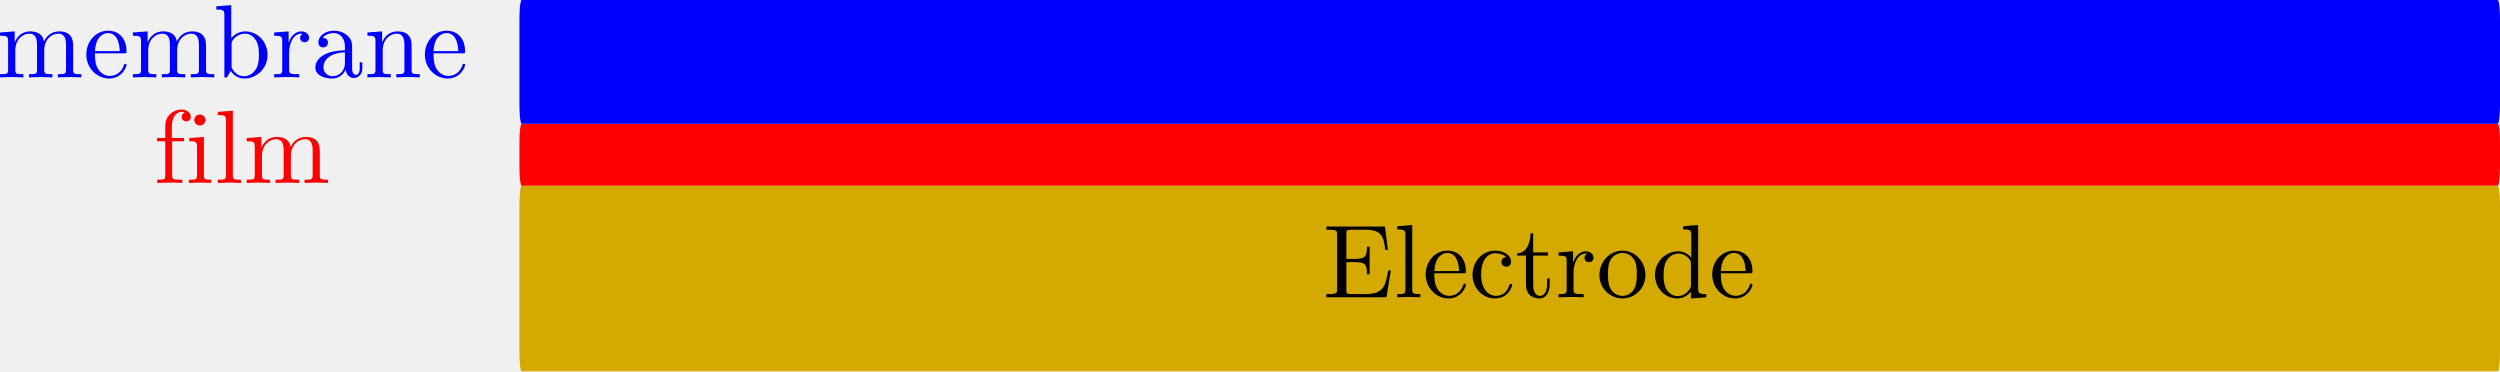
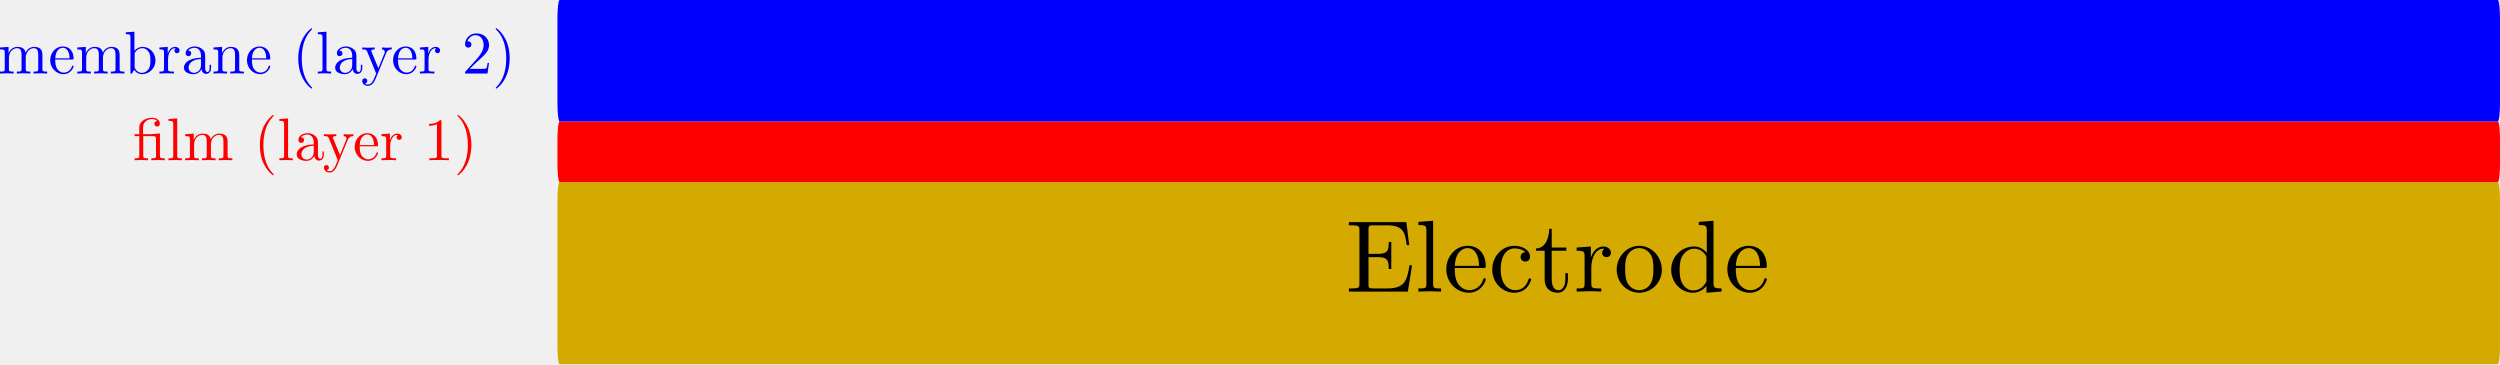
- <svg xmlns="http://www.w3.org/2000/svg" width="569.985mm" height="84.667mm" viewBox="0 0 569.985 84.667" version="1.1" id="svg8">
+ <svg xmlns="http://www.w3.org/2000/svg" xmlns:ns1="http://www.iki.fi/pav/software/textext/" width="581.136mm" height="84.667mm" viewBox="0 0 581.136 84.667" version="1.1" id="svg8">
  <defs id="defs2" />
-   <g id="layer1" transform="translate(-2.571253,-76.86667)">
+   <g id="layer1" transform="translate(8.58026,-76.86667)">
    <rect style="color:#000000;clip-rule:nonzero;display:inline;overflow:visible;visibility:visible;opacity:1;isolation:auto;mix-blend-mode:normal;color-interpolation:sRGB;color-interpolation-filters:linearRGB;solid-color:#000000;solid-opacity:1;fill:#d4aa00;fill-opacity:1;fill-rule:nonzero;stroke:#220000;stroke-width:0;stroke-linecap:butt;stroke-linejoin:miter;stroke-miterlimit:10;stroke-dasharray:none;stroke-dashoffset:0;stroke-opacity:1;color-rendering:auto;image-rendering:auto;shape-rendering:auto;text-rendering:auto;enable-background:accumulate" id="rect4506" width="451.556" height="42.333" x="121" y="119.2" rx="0.503" ry="4.233" />
    <rect style="color:#000000;clip-rule:nonzero;display:inline;overflow:visible;visibility:visible;opacity:1;isolation:auto;mix-blend-mode:normal;color-interpolation:sRGB;color-interpolation-filters:linearRGB;solid-color:#000000;solid-opacity:1;fill:#ff0000;fill-opacity:1;fill-rule:nonzero;stroke:#220000;stroke-width:0;stroke-linecap:butt;stroke-linejoin:miter;stroke-miterlimit:10;stroke-dasharray:none;stroke-dashoffset:0;stroke-opacity:1;color-rendering:auto;image-rendering:auto;shape-rendering:auto;text-rendering:auto;enable-background:accumulate" id="rect4508" width="451.556" height="14.111" x="121" y="105.089" rx="0.503" ry="4.233" />
    <rect style="color:#000000;clip-rule:nonzero;display:inline;overflow:visible;visibility:visible;opacity:1;isolation:auto;mix-blend-mode:normal;color-interpolation:sRGB;color-interpolation-filters:linearRGB;solid-color:#000000;solid-opacity:1;fill:#0000ff;fill-opacity:1;fill-rule:nonzero;stroke:#220000;stroke-width:0;stroke-linecap:butt;stroke-linejoin:miter;stroke-miterlimit:10;stroke-dasharray:none;stroke-dashoffset:0;stroke-opacity:1;color-rendering:auto;image-rendering:auto;shape-rendering:auto;text-rendering:auto;enable-background:accumulate" id="rect4510" width="451.556" height="28.222" x="121" y="76.867" rx="0.503" ry="4.233" />
-     <text xml:space="preserve" style="color:#000000;font-style:normal;font-variant:normal;font-weight:normal;font-stretch:normal;font-size:23.729px;line-height:100%;font-family:'Latin Modern Roman';-inkscape-font-specification:'Latin Modern Roman, Normal';font-variant-ligatures:normal;font-variant-caps:normal;font-variant-numeric:normal;font-feature-settings:normal;text-indent:0;text-align:start;text-decoration:none;text-decoration-line:none;text-decoration-style:solid;text-decoration-color:#000000;letter-spacing:normal;word-spacing:normal;text-transform:none;writing-mode:lr-tb;direction:ltr;baseline-shift:baseline;text-anchor:start;white-space:normal;clip-rule:nonzero;display:inline;overflow:visible;visibility:visible;opacity:1;isolation:auto;mix-blend-mode:normal;color-interpolation:sRGB;color-interpolation-filters:linearRGB;solid-color:#000000;solid-opacity:1;fill:#ff0000;fill-opacity:1;fill-rule:nonzero;stroke:#ffffff;stroke-width:0;stroke-linecap:butt;stroke-linejoin:miter;stroke-miterlimit:10;stroke-dasharray:none;stroke-dashoffset:0;stroke-opacity:1;color-rendering:auto;image-rendering:auto;shape-rendering:auto;text-rendering:auto;enable-background:accumulate" x="37.594" y="118.57" id="text4514">
-       <tspan id="tspan4512" x="37.594" y="118.57" style="fill:#ff0000;stroke:#ffffff;stroke-width:0">film</tspan>
-     </text>
-     <text xml:space="preserve" style="color:#000000;font-style:normal;font-variant:normal;font-weight:normal;font-stretch:normal;font-size:23.729px;line-height:100%;font-family:'Latin Modern Roman';-inkscape-font-specification:'Latin Modern Roman, Normal';font-variant-ligatures:normal;font-variant-caps:normal;font-variant-numeric:normal;font-feature-settings:normal;text-indent:0;text-align:start;text-decoration:none;text-decoration-line:none;text-decoration-style:solid;text-decoration-color:#000000;letter-spacing:normal;word-spacing:normal;text-transform:none;writing-mode:lr-tb;direction:ltr;baseline-shift:baseline;text-anchor:start;white-space:normal;clip-rule:nonzero;display:inline;overflow:visible;visibility:visible;opacity:1;isolation:auto;mix-blend-mode:normal;color-interpolation:sRGB;color-interpolation-filters:linearRGB;solid-color:#000000;solid-opacity:1;fill:#0000ff;fill-opacity:1;fill-rule:nonzero;stroke:#ffffff;stroke-width:0;stroke-linecap:butt;stroke-linejoin:miter;stroke-miterlimit:10;stroke-dasharray:none;stroke-dashoffset:0;stroke-opacity:1;color-rendering:auto;image-rendering:auto;shape-rendering:auto;text-rendering:auto;enable-background:accumulate" x="1.812" y="94.506" id="text4514-4">
-       <tspan id="tspan4512-8" x="1.812" y="94.506" style="fill:#0000ff;stroke:#ffffff;stroke-width:0">membrane</tspan>
-     </text>
    <text xml:space="preserve" style="color:#000000;font-style:normal;font-variant:normal;font-weight:normal;font-stretch:normal;font-size:23.729px;line-height:100%;font-family:'Latin Modern Roman';-inkscape-font-specification:'Latin Modern Roman, Normal';font-variant-ligatures:normal;font-variant-caps:normal;font-variant-numeric:normal;font-feature-settings:normal;text-indent:0;text-align:start;text-decoration:none;text-decoration-line:none;text-decoration-style:solid;text-decoration-color:#000000;letter-spacing:normal;word-spacing:normal;text-transform:none;writing-mode:lr-tb;direction:ltr;baseline-shift:baseline;text-anchor:start;white-space:normal;clip-rule:nonzero;display:inline;overflow:visible;visibility:visible;opacity:1;isolation:auto;mix-blend-mode:normal;color-interpolation:sRGB;color-interpolation-filters:linearRGB;solid-color:#000000;solid-opacity:1;fill:#000000;fill-opacity:1;fill-rule:nonzero;stroke:#ffffff;stroke-width:0;stroke-linecap:butt;stroke-linejoin:miter;stroke-miterlimit:10;stroke-dasharray:none;stroke-dashoffset:0;stroke-opacity:1;color-rendering:auto;image-rendering:auto;shape-rendering:auto;text-rendering:auto;enable-background:accumulate" x="304.193" y="144.65" id="text4536">
      <tspan id="tspan4534" x="304.193" y="144.65" style="fill:#000000;stroke:#ffffff;stroke-width:0">Electrode</tspan>
    </text>
+     <g style="font-style:normal;font-variant:normal;font-weight:normal;font-stretch:normal;letter-spacing:normal;word-spacing:normal;text-anchor:start;fill:#ff0000;fill-opacity:1;fill-rule:evenodd;stroke:#000000;stroke-linecap:butt;stroke-linejoin:miter;stroke-miterlimit:10.433;stroke-dasharray:none;stroke-dashoffset:0;stroke-opacity:1" ns1:jacobian_sqrt="1.411112" inkscapeversion="0.92.2" ns1:alignment="middle center" ns1:scale="4.0" ns1:preamble="/home/ken/.config/inkscape/extensions/textext/default_packages.tex" ns1:text="film (layer 1)" ns1:pdfconverter="pstoedit" ns1:texconverter="pdflatex" ns1:version="0.11.0" word-spacing="normal" letter-spacing="normal" font-size-adjust="none" font-stretch="normal" font-weight="normal" font-variant="normal" font-style="normal" stroke-miterlimit="10.433" xml:space="preserve" transform="matrix(1.411112,0,0,-1.411112,-187.5274,1041.539)" id="content">
+       <path id="path889" style="fill:#ff0000;fill-opacity:1;stroke:#000000;stroke-width:0;stroke-opacity:1" d="m 151.99,661.2 h 0.02 0.02 0.02 0.02 0.02 0.02 0.02 0.01 l 0.04,-0.01 h 0.03 l 0.03,-0.01 h 0.02 l 0.03,-0.01 0.02,-0.01 0.02,-0.01 0.02,-0.01 0.02,-0.01 0.02,-0.01 0.02,-0.02 0.01,-0.01 0.01,-0.02 0.01,-0.01 0.01,-0.02 0.01,-0.02 0.01,-0.02 0.01,-0.02 0.01,-0.03 v -0.02 l 0.01,-0.03 v -0.03 -0.03 -0.03 l 0.01,-0.03 v -0.04 -0.03 -0.04 -2.69 c 0,-0.43 -0.1,-0.43 -0.77,-0.43 v -0.32 c 0.33,0.02 0.86,0.04 1.1,0.04 0.25,0 0.75,-0.02 1.11,-0.04 v 0.32 c -0.68,0 -0.79,0 -0.79,0.43 v 3.66 l -1.25,-0.09 c -0.15,-0.02 -0.15,-0.02 -0.17,-0.02 -0.01,-0.01 -0.04,-0.01 -0.19,-0.01 h -1.17 v 1.12 c 0,0.98 0.86,1.38 1.49,1.38 0.29,0 0.64,-0.1 0.84,-0.33 -0.41,-0.02 -0.47,-0.3 -0.47,-0.46 0,-0.32 0.27,-0.45 0.46,-0.45 0.23,0 0.45,0.16 0.45,0.45 0,0.6 -0.55,1 -1.28,1 -0.92,0 -2.11,-0.5 -2.11,-1.59 v -1.12 h -0.78 v -0.32 h 0.78 v -3.22 c 0,-0.43 -0.11,-0.43 -0.77,-0.43 v -0.32 c 0.33,0.02 0.85,0.04 1.1,0.04 0.25,0 0.73,-0.02 1.11,-0.04 v 0.32 c -0.68,0 -0.79,0 -0.79,0.43 v 3.22 z" />
+       <path id="path891" style="fill:#ff0000;fill-opacity:1;stroke:#000000;stroke-width:0;stroke-opacity:1" d="m 156.01,664.12 -1.44,-0.1 v -0.3 c 0.69,0 0.78,-0.08 0.78,-0.56 v -5.18 c 0,-0.43 -0.1,-0.43 -0.78,-0.43 v -0.32 c 0.33,0.02 0.86,0.04 1.11,0.04 0.24,0 0.74,-0.02 1.1,-0.04 v 0.32 c -0.66,0 -0.77,0 -0.77,0.43 z" />
+       <path id="path893" style="fill:#ff0000;fill-opacity:1;stroke:#000000;stroke-width:0;stroke-opacity:1" d="m 158.1,660.66 v -2.68 c 0,-0.43 -0.1,-0.43 -0.78,-0.43 v -0.32 c 0.36,0.02 0.86,0.04 1.13,0.04 0.26,0 0.78,-0.02 1.11,-0.04 v 0.32 c -0.66,0 -0.77,0 -0.77,0.43 v 1.83 c 0,1.03 0.71,1.6 1.35,1.6 0.62,0 0.73,-0.53 0.73,-1.11 v -2.32 c 0,-0.43 -0.11,-0.43 -0.78,-0.43 v -0.32 c 0.34,0.02 0.86,0.04 1.12,0.04 0.25,0 0.79,-0.02 1.11,-0.04 v 0.32 c -0.65,0 -0.76,0 -0.76,0.43 v 1.83 c 0,1.03 0.7,1.6 1.33,1.6 0.62,0 0.73,-0.53 0.73,-1.11 v -2.32 c 0,-0.43 -0.11,-0.43 -0.77,-0.43 v -0.32 c 0.35,0.02 0.86,0.04 1.13,0.04 0.25,0 0.77,-0.02 1.11,-0.04 v 0.32 c -0.52,0 -0.77,0 -0.78,0.29 v 1.89 c 0,0.86 0,1.18 -0.3,1.52 -0.14,0.17 -0.47,0.37 -1.05,0.37 -0.84,0 -1.28,-0.59 -1.43,-0.96 -0.14,0.86 -0.88,0.96 -1.33,0.96 -0.72,0 -1.19,-0.42 -1.47,-1.04 v 1.04 l -1.41,-0.1 v -0.32 c 0.71,0 0.78,-0.06 0.78,-0.54 z" />
+       <path id="path895" style="fill:#ff0000;fill-opacity:1;stroke:#000000;stroke-width:0;stroke-opacity:1" d="m 171.91,654.84 v 0.01 0.01 0 0 0.01 0 0 0.01 0 0.01 h -0.01 v 0.01 0 l -0.01,0.01 v 0 0.01 l -0.01,0.01 v 0 l -0.01,0.01 v 0 l -0.01,0.01 v 0 0.01 h -0.01 v 0.01 h -0.01 v 0.01 0 l -0.01,0.01 v 0 l -0.01,0.01 h -0.01 v 0.01 l -0.01,0.01 v 0 l -0.01,0.01 v 0 l -0.01,0.01 -0.01,0.01 v 0.01 h -0.01 c -1.25,1.27 -1.56,3.14 -1.56,4.66 0,1.73 0.37,3.45 1.59,4.7 0.12,0.11 0.12,0.14 0.12,0.16 0,0.08 -0.03,0.11 -0.09,0.11 -0.09,0 -0.98,-0.67 -1.58,-1.94 -0.5,-1.09 -0.62,-2.2 -0.62,-3.03 0,-0.78 0.11,-1.99 0.65,-3.1 0.6,-1.23 1.46,-1.87 1.55,-1.87 0.06,0 0.09,0.03 0.09,0.09 z" />
+       <path id="path897" style="fill:#ff0000;fill-opacity:1;stroke:#000000;stroke-width:0;stroke-opacity:1" d="m 174.27,664.12 -1.44,-0.1 v -0.3 c 0.69,0 0.78,-0.08 0.78,-0.56 v -5.18 c 0,-0.43 -0.11,-0.43 -0.78,-0.43 v -0.32 c 0.33,0.02 0.86,0.04 1.11,0.04 0.24,0 0.74,-0.02 1.1,-0.04 v 0.32 c -0.66,0 -0.77,0 -0.77,0.43 z" />
+       <path id="path899" style="fill:#ff0000;fill-opacity:1;stroke:#000000;stroke-width:0;stroke-opacity:1" d="m 178.58,657.98 0.01,-0.03 v -0.04 l 0.01,-0.04 v -0.03 l 0.01,-0.04 0.01,-0.04 0.02,-0.03 0.01,-0.04 0.01,-0.03 0.02,-0.04 0.02,-0.03 0.01,-0.03 0.02,-0.04 0.02,-0.03 0.03,-0.03 0.02,-0.03 0.03,-0.03 0.02,-0.02 0.03,-0.03 0.03,-0.02 0.03,-0.03 0.03,-0.02 0.03,-0.02 0.03,-0.02 0.04,-0.01 0.04,-0.02 0.03,-0.01 0.04,-0.01 0.04,-0.01 h 0.04 l 0.04,-0.01 h 0.05 c 0.22,0 0.81,0.14 0.81,0.95 v 0.55 h -0.23 v -0.55 c 0,-0.57 -0.25,-0.64 -0.36,-0.64 -0.33,0 -0.38,0.46 -0.38,0.5 v 1.99 c 0,0.42 0,0.8 -0.36,1.17 -0.39,0.39 -0.87,0.55 -1.36,0.55 -0.81,0 -1.5,-0.47 -1.5,-1.13 0,-0.29 0.21,-0.47 0.46,-0.47 0.28,0 0.47,0.21 0.47,0.46 0,0.12 -0.07,0.45 -0.52,0.47 0.27,0.34 0.77,0.45 1.08,0.45 0.48,0 1.04,-0.39 1.04,-1.28 v -0.36 -0.21 -1 c 0,-0.93 -0.71,-1.28 -1.15,-1.28 -0.49,0 -0.89,0.35 -0.89,0.85 0,0.54 0.4,1.37 2.04,1.43 v 0 0.21 c -0.5,-0.03 -1.2,-0.06 -1.82,-0.36 -0.74,-0.35 -0.99,-0.86 -0.99,-1.3 0,-0.79 0.96,-1.05 1.58,-1.05 0.66,0 1.13,0.4 1.31,0.86 z" />
+       <path id="path901" style="fill:#ff0000;fill-opacity:1;stroke:#000000;stroke-width:0;stroke-opacity:1" d="m 184.1,660.58 0.02,0.03 0.01,0.02 0.01,0.03 0.01,0.03 0.02,0.02 0.01,0.03 0.02,0.02 0.01,0.02 0.01,0.03 0.02,0.02 0.03,0.04 0.03,0.03 0.03,0.04 0.04,0.03 0.03,0.03 0.03,0.03 0.04,0.02 0.03,0.02 0.03,0.02 0.04,0.02 0.03,0.01 0.03,0.02 0.04,0.01 0.03,0.01 0.03,0.01 0.03,0.01 h 0.03 l 0.03,0.01 h 0.03 l 0.03,0.01 h 0.03 0.02 0.02 0.02 0.02 0.02 0.02 v 0.32 c -0.24,-0.02 -0.52,-0.04 -0.75,-0.04 -0.18,0 -0.64,0.02 -0.86,0.04 v -0.32 c 0.31,0 0.47,-0.17 0.47,-0.42 0,-0.09 -0.02,-0.12 -0.07,-0.23 l -1,-2.46 -1.11,2.68 c -0.03,0.11 -0.06,0.14 -0.06,0.18 0,0.25 0.38,0.25 0.56,0.25 v 0.32 c -0.25,-0.02 -0.9,-0.04 -1.07,-0.04 -0.27,0 -0.68,0.02 -0.97,0.04 v -0.32 c 0.48,0 0.67,0 0.81,-0.34 l 1.48,-3.63 c -0.04,-0.12 -0.18,-0.45 -0.25,-0.59 -0.21,-0.53 -0.5,-1.22 -1.12,-1.22 -0.06,0 -0.28,0 -0.47,0.17 0.3,0.05 0.38,0.27 0.38,0.43 0,0.25 -0.19,0.42 -0.41,0.42 -0.2,0 -0.42,-0.14 -0.42,-0.44 0,-0.44 0.42,-0.8 0.92,-0.8 0.62,0 1.03,0.57 1.26,1.13 z" />
+       <path id="path903" style="fill:#ff0000;fill-opacity:1;stroke:#000000;stroke-width:0;stroke-opacity:1" d="m 186.07,659.53 v 0.2 c 0.06,1.49 0.89,1.74 1.23,1.74 1.03,0 1.13,-1.35 1.13,-1.74 h -2.36 v -0.2 h 2.76 c 0.22,0 0.25,0 0.25,0.2 0,0.99 -0.53,1.96 -1.78,1.96 -1.15,0 -2.06,-1.03 -2.06,-2.27 0,-1.33 1.05,-2.3 2.19,-2.3 1.2,0 1.65,1.11 1.65,1.3 0,0.1 -0.08,0.11 -0.12,0.11 -0.1,0 -0.11,-0.06 -0.14,-0.14 -0.35,-1.01 -1.24,-1.01 -1.35,-1.01 -0.48,0 -0.89,0.29 -1.11,0.65 -0.29,0.49 -0.29,1.14 -0.29,1.5 z" />
+       <path id="path905" style="fill:#ff0000;fill-opacity:1;stroke:#000000;stroke-width:0;stroke-opacity:1" d="m 191.04,660.53 v 1.09 l -1.38,-0.1 v -0.32 c 0.69,0 0.77,-0.06 0.77,-0.54 v -2.68 c 0,-0.43 -0.11,-0.43 -0.77,-0.43 v -0.32 c 0.39,0.02 0.85,0.04 1.13,0.04 0.41,0 0.87,0 1.26,-0.04 v 0.32 h -0.2 c -0.73,0 -0.76,0.11 -0.76,0.47 v 1.51 c 0,0.99 0.42,1.88 1.17,1.88 0.08,0 0.09,0 0.11,-0.02 -0.03,0 -0.22,-0.12 -0.22,-0.37 0,-0.29 0.2,-0.44 0.42,-0.44 0.19,0 0.42,0.12 0.42,0.44 0,0.32 -0.29,0.6 -0.73,0.6 -0.72,0 -1.08,-0.67 -1.22,-1.09 z" />
+       <path id="path907" style="fill:#ff0000;fill-opacity:1;stroke:#000000;stroke-width:0;stroke-opacity:1" d="m 199.53,663.59 v 0.01 0.02 0.01 0.01 0 0.01 0.01 0.01 0.01 0.01 0.01 0 0.01 l -0.01,0.01 v 0.01 0 0.01 0 0.02 0.01 l -0.01,0.01 v 0 0.01 l -0.01,0.01 v 0.01 h -0.01 v 0.01 h -0.01 l -0.01,0.01 v 0 h -0.01 v 0 h -0.01 v 0 l -0.01,0.01 h -0.01 v 0 h -0.01 v 0 h -0.01 -0.01 -0.01 v 0 h -0.01 -0.01 -0.01 -0.01 -0.01 -0.01 -0.01 -0.01 -0.01 -0.01 c -0.61,-0.62 -1.48,-0.62 -1.79,-0.62 v -0.31 c 0.18,0 0.78,0 1.29,0.26 v -5.15 c 0,-0.36 -0.03,-0.47 -0.92,-0.47 h -0.33 v -0.32 c 0.36,0.04 1.22,0.04 1.61,0.04 0.41,0 1.27,0 1.61,-0.04 v 0.32 h -0.31 c -0.89,0 -0.92,0.11 -0.92,0.47 z" />
+       <path id="path909" style="fill:#ff0000;fill-opacity:1;stroke:#000000;stroke-width:0;stroke-opacity:1" d="m 204.46,659.72 v 0.07 0.08 0.16 l -0.01,0.17 -0.01,0.17 -0.02,0.19 -0.02,0.18 -0.03,0.2 -0.03,0.2 -0.04,0.2 -0.05,0.21 -0.05,0.2 -0.06,0.21 -0.07,0.22 -0.08,0.21 -0.04,0.11 -0.05,0.1 -0.04,0.11 -0.06,0.1 c -0.59,1.22 -1.45,1.88 -1.54,1.88 -0.06,0 -0.11,-0.05 -0.11,-0.11 0,-0.02 0,-0.05 0.19,-0.22 0.98,-0.98 1.54,-2.56 1.54,-4.64 0,-1.7 -0.37,-3.45 -1.59,-4.7 -0.14,-0.11 -0.14,-0.14 -0.14,-0.18 0,-0.04 0.05,-0.09 0.11,-0.09 0.09,0 0.98,0.67 1.58,1.94 0.5,1.09 0.62,2.2 0.62,3.03 z" />
+     </g>
+     <g style="font-style:normal;font-variant:normal;font-weight:normal;font-stretch:normal;letter-spacing:normal;word-spacing:normal;text-anchor:start;fill:#0000ff;fill-opacity:1;fill-rule:evenodd;stroke:#000000;stroke-linecap:butt;stroke-linejoin:miter;stroke-miterlimit:10.433;stroke-dasharray:none;stroke-dashoffset:0;stroke-opacity:1" ns1:jacobian_sqrt="1.411112" inkscapeversion="0.92.2" ns1:alignment="middle center" ns1:scale="4.0" ns1:preamble="/home/ken/.config/inkscape/extensions/textext/default_packages.tex" ns1:text="membrane (layer 2)" ns1:pdfconverter="pstoedit" ns1:texconverter="pdflatex" ns1:version="0.11.0" word-spacing="normal" letter-spacing="normal" font-size-adjust="none" font-stretch="normal" font-weight="normal" font-variant="normal" font-style="normal" stroke-miterlimit="10.433" xml:space="preserve" transform="matrix(1.411112,0,0,-1.411112,-218.8642,1021.384)" id="g1033">
+       <path id="path1001" style="fill:#0000ff;fill-opacity:1;stroke:#000000;stroke-width:0;stroke-opacity:1" d="m 149.8,660.66 v -2.68 c 0,-0.43 -0.1,-0.43 -0.78,-0.43 v -0.32 c 0.36,0.02 0.86,0.04 1.13,0.04 0.26,0 0.78,-0.02 1.11,-0.04 v 0.32 c -0.66,0 -0.77,0 -0.77,0.43 v 1.83 c 0,1.03 0.71,1.6 1.35,1.6 0.62,0 0.73,-0.53 0.73,-1.11 v -2.32 c 0,-0.43 -0.11,-0.43 -0.78,-0.43 v -0.32 c 0.34,0.02 0.86,0.04 1.12,0.04 0.25,0 0.79,-0.02 1.11,-0.04 v 0.32 c -0.65,0 -0.76,0 -0.76,0.43 v 1.83 c 0,1.03 0.7,1.6 1.33,1.6 0.62,0 0.73,-0.53 0.73,-1.11 v -2.32 c 0,-0.43 -0.11,-0.43 -0.77,-0.43 v -0.32 c 0.35,0.02 0.86,0.04 1.13,0.04 0.25,0 0.77,-0.02 1.11,-0.04 v 0.32 c -0.52,0 -0.77,0 -0.78,0.29 v 1.89 c 0,0.86 0,1.18 -0.3,1.52 -0.14,0.17 -0.47,0.37 -1.05,0.37 -0.84,0 -1.28,-0.59 -1.43,-0.96 -0.14,0.86 -0.88,0.96 -1.33,0.96 -0.72,0 -1.19,-0.42 -1.47,-1.04 v 1.04 l -1.41,-0.1 v -0.32 c 0.71,0 0.78,-0.06 0.78,-0.54 z" />
+       <path id="path1003" style="fill:#0000ff;fill-opacity:1;stroke:#000000;stroke-width:0;stroke-opacity:1" d="m 158.12,659.53 v 0.2 c 0.06,1.49 0.89,1.74 1.23,1.74 1.04,0 1.13,-1.35 1.13,-1.74 h -2.36 v -0.2 h 2.77 c 0.21,0 0.25,0 0.25,0.2 0,0.99 -0.54,1.96 -1.79,1.96 -1.15,0 -2.06,-1.03 -2.06,-2.27 0,-1.33 1.05,-2.3 2.19,-2.3 1.2,0 1.66,1.11 1.66,1.3 0,0.1 -0.08,0.11 -0.13,0.11 -0.09,0 -0.11,-0.06 -0.14,-0.14 -0.34,-1.01 -1.23,-1.01 -1.34,-1.01 -0.49,0 -0.89,0.29 -1.11,0.65 -0.3,0.49 -0.3,1.14 -0.3,1.5 z" />
+       <path id="path1005" style="fill:#0000ff;fill-opacity:1;stroke:#000000;stroke-width:0;stroke-opacity:1" d="m 162.53,660.66 v -2.68 c 0,-0.43 -0.11,-0.43 -0.78,-0.43 v -0.32 c 0.36,0.02 0.86,0.04 1.13,0.04 0.26,0 0.78,-0.02 1.1,-0.04 v 0.32 c -0.65,0 -0.76,0 -0.76,0.43 v 1.83 c 0,1.03 0.7,1.6 1.34,1.6 0.63,0 0.74,-0.53 0.74,-1.11 v -2.32 c 0,-0.43 -0.11,-0.43 -0.78,-0.43 v -0.32 c 0.34,0.02 0.86,0.04 1.12,0.04 0.25,0 0.78,-0.02 1.11,-0.04 v 0.32 c -0.66,0 -0.77,0 -0.77,0.43 v 1.83 c 0,1.03 0.71,1.6 1.33,1.6 0.63,0 0.74,-0.53 0.74,-1.11 v -2.32 c 0,-0.43 -0.11,-0.43 -0.77,-0.43 v -0.32 c 0.34,0.02 0.86,0.04 1.13,0.04 0.25,0 0.76,-0.02 1.11,-0.04 v 0.32 c -0.52,0 -0.77,0 -0.79,0.29 v 1.89 c 0,0.86 0,1.18 -0.29,1.52 -0.14,0.17 -0.47,0.37 -1.05,0.37 -0.84,0 -1.28,-0.59 -1.44,-0.96 -0.14,0.86 -0.87,0.96 -1.33,0.96 -0.71,0 -1.18,-0.42 -1.46,-1.04 v 1.04 l -1.41,-0.1 v -0.32 c 0.7,0 0.78,-0.06 0.78,-0.54 z" />
+       <path id="path1007" style="fill:#0000ff;fill-opacity:1;stroke:#000000;stroke-width:0;stroke-opacity:1" d="m 171.16,660.98 v 3.14 l -1.42,-0.1 v -0.3 c 0.69,0 0.77,-0.08 0.77,-0.56 v -5.93 h 0.25 c 0.01,0.02 0.09,0.16 0.36,0.61 0.15,-0.22 0.56,-0.72 1.29,-0.72 l -0.03,0.22 c -0.45,0 -0.81,0.24 -1.04,0.61 -0.14,0.21 -0.14,0.24 -0.14,0.41 v 0 2.05 c 0,0.2 0,0.2 0.1,0.36 0.4,0.56 0.94,0.64 1.18,0.64 0.45,0 0.81,-0.27 1.04,-0.64 0.27,-0.41 0.28,-0.97 0.28,-1.38 0,-0.37 -0.01,-0.97 -0.29,-1.41 -0.22,-0.31 -0.6,-0.64 -1.13,-0.64 l 0.03,-0.22 c 1.19,0 2.22,0.97 2.22,2.26 0,1.26 -0.97,2.24 -2.11,2.24 -0.76,0 -1.18,-0.46 -1.36,-0.64 z" />
+       <path id="path1009" style="fill:#0000ff;fill-opacity:1;stroke:#000000;stroke-width:0;stroke-opacity:1" d="m 176.65,660.53 v 1.09 l -1.37,-0.1 v -0.32 c 0.68,0 0.76,-0.06 0.76,-0.54 v -2.68 c 0,-0.43 -0.11,-0.43 -0.76,-0.43 v -0.32 c 0.39,0.02 0.84,0.04 1.12,0.04 0.41,0 0.88,0 1.27,-0.04 v 0.32 h -0.21 c -0.73,0 -0.76,0.11 -0.76,0.47 v 1.51 c 0,0.99 0.42,1.88 1.17,1.88 0.08,0 0.09,0 0.11,-0.02 -0.03,0 -0.22,-0.12 -0.22,-0.37 0,-0.29 0.2,-0.44 0.42,-0.44 0.19,0 0.42,0.12 0.42,0.44 0,0.32 -0.29,0.6 -0.73,0.6 -0.72,0 -1.08,-0.67 -1.22,-1.09 z" />
+       <path id="path1011" style="fill:#0000ff;fill-opacity:1;stroke:#000000;stroke-width:0;stroke-opacity:1" d="m 182.21,657.98 v -0.03 l 0.01,-0.04 0.01,-0.04 v -0.03 l 0.01,-0.04 0.01,-0.04 0.01,-0.03 0.02,-0.04 0.01,-0.03 0.02,-0.04 0.01,-0.03 0.02,-0.03 0.02,-0.04 0.02,-0.03 0.03,-0.03 0.02,-0.03 0.02,-0.03 0.03,-0.02 0.03,-0.03 0.03,-0.02 0.03,-0.03 0.03,-0.02 0.03,-0.02 0.03,-0.02 0.04,-0.01 0.03,-0.02 0.04,-0.01 0.04,-0.01 0.04,-0.01 h 0.04 l 0.04,-0.01 h 0.05 c 0.22,0 0.81,0.14 0.81,0.95 v 0.55 h -0.24 v -0.55 c 0,-0.57 -0.25,-0.64 -0.35,-0.64 -0.33,0 -0.38,0.46 -0.38,0.5 v 1.99 c 0,0.42 0,0.8 -0.36,1.17 -0.39,0.39 -0.87,0.55 -1.36,0.55 -0.81,0 -1.5,-0.47 -1.5,-1.13 0,-0.29 0.2,-0.47 0.45,-0.47 0.29,0 0.47,0.21 0.47,0.46 0,0.12 -0.06,0.45 -0.51,0.47 0.26,0.34 0.76,0.45 1.08,0.45 0.48,0 1.04,-0.39 1.04,-1.28 v -0.36 -0.21 -1 c 0,-0.93 -0.72,-1.28 -1.15,-1.28 -0.49,0 -0.89,0.35 -0.89,0.85 0,0.54 0.4,1.37 2.04,1.43 v 0 0.21 c -0.5,-0.03 -1.2,-0.06 -1.83,-0.36 -0.73,-0.35 -0.98,-0.86 -0.98,-1.3 0,-0.79 0.95,-1.05 1.58,-1.05 0.65,0 1.12,0.4 1.31,0.86 z" />
+       <path id="path1013" style="fill:#0000ff;fill-opacity:1;stroke:#000000;stroke-width:0;stroke-opacity:1" d="m 184.97,660.66 v -2.68 c 0,-0.43 -0.11,-0.43 -0.78,-0.43 v -0.32 c 0.36,0.02 0.86,0.04 1.13,0.04 0.26,0 0.78,-0.02 1.11,-0.04 v 0.32 c -0.66,0 -0.77,0 -0.77,0.43 v 1.83 c 0,1.03 0.7,1.6 1.34,1.6 0.63,0 0.74,-0.53 0.74,-1.11 v -2.32 c 0,-0.43 -0.11,-0.43 -0.78,-0.43 v -0.32 c 0.34,0.02 0.86,0.04 1.12,0.04 0.25,0 0.78,-0.02 1.11,-0.04 v 0.32 c -0.51,0 -0.76,0 -0.76,0.29 v 1.89 c 0,0.86 0,1.18 -0.32,1.52 -0.14,0.17 -0.46,0.37 -1.04,0.37 -0.72,0 -1.19,-0.42 -1.47,-1.04 v 1.04 l -1.41,-0.1 v -0.32 c 0.71,0 0.78,-0.06 0.78,-0.54 z" />
+       <path id="path1015" style="fill:#0000ff;fill-opacity:1;stroke:#000000;stroke-width:0;stroke-opacity:1" d="m 190.52,659.53 v 0.2 c 0.07,1.49 0.89,1.74 1.24,1.74 1.03,0 1.12,-1.35 1.12,-1.74 h -2.36 v -0.2 h 2.77 c 0.22,0 0.25,0 0.25,0.2 0,0.99 -0.53,1.96 -1.78,1.96 -1.16,0 -2.06,-1.03 -2.06,-2.27 0,-1.33 1.04,-2.3 2.18,-2.3 1.21,0 1.66,1.11 1.66,1.3 0,0.1 -0.08,0.11 -0.13,0.11 -0.09,0 -0.11,-0.06 -0.14,-0.14 -0.34,-1.01 -1.23,-1.01 -1.34,-1.01 -0.48,0 -0.89,0.29 -1.11,0.65 -0.3,0.49 -0.3,1.14 -0.3,1.5 z" />
+       <path id="path1017" style="fill:#0000ff;fill-opacity:1;stroke:#000000;stroke-width:0;stroke-opacity:1" d="m 200.45,654.84 v 0.01 0.01 0 0 0.01 0 0 l -0.01,0.01 v 0 0.01 0 0.01 h -0.01 v 0.01 0 l -0.01,0.01 v 0.01 h -0.01 l -0.01,0.01 v 0 0.01 h -0.01 v 0.01 0 l -0.01,0.01 v 0 l -0.01,0.01 v 0 0.01 h -0.01 V 655 h -0.01 l -0.01,0.01 v 0.01 h -0.01 v 0.01 h -0.01 l -0.01,0.01 v 0.01 l -0.01,0.01 h -0.01 c -1.25,1.27 -1.56,3.14 -1.56,4.66 0,1.73 0.37,3.45 1.59,4.7 0.13,0.11 0.13,0.14 0.13,0.16 0,0.08 -0.03,0.11 -0.1,0.11 -0.09,0 -0.98,-0.67 -1.57,-1.94 -0.5,-1.09 -0.63,-2.2 -0.63,-3.03 0,-0.78 0.11,-1.99 0.66,-3.1 0.59,-1.23 1.45,-1.87 1.54,-1.87 0.07,0 0.1,0.03 0.1,0.09 z" />
+       <path id="path1019" style="fill:#0000ff;fill-opacity:1;stroke:#000000;stroke-width:0;stroke-opacity:1" d="m 202.8,664.12 -1.43,-0.1 v -0.3 c 0.68,0 0.78,-0.08 0.78,-0.56 v -5.18 c 0,-0.43 -0.11,-0.43 -0.78,-0.43 v -0.32 c 0.33,0.02 0.86,0.04 1.11,0.04 0.23,0 0.73,-0.02 1.09,-0.04 v 0.32 c -0.66,0 -0.77,0 -0.77,0.43 z" />
+       <path id="path1021" style="fill:#0000ff;fill-opacity:1;stroke:#000000;stroke-width:0;stroke-opacity:1" d="m 207.12,657.98 v -0.03 l 0.01,-0.04 v -0.04 l 0.01,-0.03 0.01,-0.04 0.01,-0.04 0.01,-0.03 0.01,-0.04 0.02,-0.03 0.01,-0.04 0.02,-0.03 0.02,-0.03 0.02,-0.04 0.02,-0.03 0.02,-0.03 0.03,-0.03 0.02,-0.03 0.03,-0.02 0.02,-0.03 0.03,-0.02 0.03,-0.03 0.03,-0.02 0.04,-0.02 0.03,-0.02 0.03,-0.01 0.04,-0.02 0.04,-0.01 0.04,-0.01 0.04,-0.01 h 0.04 l 0.04,-0.01 h 0.04 c 0.22,0 0.82,0.14 0.82,0.95 v 0.55 h -0.24 v -0.55 c 0,-0.57 -0.25,-0.64 -0.36,-0.64 -0.33,0 -0.37,0.46 -0.37,0.5 v 1.99 c 0,0.42 0,0.8 -0.36,1.17 -0.39,0.39 -0.88,0.55 -1.36,0.55 -0.81,0 -1.5,-0.47 -1.5,-1.13 0,-0.29 0.2,-0.47 0.45,-0.47 0.28,0 0.47,0.21 0.47,0.46 0,0.12 -0.06,0.45 -0.52,0.47 0.27,0.34 0.77,0.45 1.08,0.45 0.49,0 1.05,-0.39 1.05,-1.28 v -0.36 -0.21 -1 c 0,-0.93 -0.72,-1.28 -1.16,-1.28 -0.48,0 -0.89,0.35 -0.89,0.85 0,0.54 0.41,1.37 2.05,1.43 v 0 0.21 c -0.5,-0.03 -1.2,-0.06 -1.83,-0.36 -0.73,-0.35 -0.98,-0.86 -0.98,-1.3 0,-0.79 0.95,-1.05 1.57,-1.05 0.66,0 1.13,0.4 1.32,0.86 z" />
+       <path id="path1023" style="fill:#0000ff;fill-opacity:1;stroke:#000000;stroke-width:0;stroke-opacity:1" d="m 212.63,660.58 0.01,0.03 0.01,0.02 0.02,0.03 0.01,0.03 0.01,0.02 0.02,0.03 0.01,0.02 0.01,0.02 0.02,0.03 0.01,0.02 0.03,0.04 0.03,0.03 0.04,0.04 0.03,0.03 0.03,0.03 0.04,0.03 0.03,0.02 0.03,0.02 0.04,0.02 0.03,0.02 0.04,0.01 0.03,0.02 0.03,0.01 0.03,0.01 0.04,0.01 0.03,0.01 h 0.03 l 0.03,0.01 h 0.03 l 0.02,0.01 h 0.03 0.02 0.03 0.02 0.02 0.02 0.01 v 0.32 c -0.23,-0.02 -0.51,-0.04 -0.75,-0.04 -0.17,0 -0.64,0.02 -0.86,0.04 v -0.32 c 0.31,0 0.47,-0.17 0.47,-0.42 0,-0.09 -0.01,-0.12 -0.06,-0.23 l -1,-2.46 -1.11,2.68 c -0.03,0.11 -0.06,0.14 -0.06,0.18 0,0.25 0.37,0.25 0.56,0.25 v 0.32 c -0.25,-0.02 -0.91,-0.04 -1.08,-0.04 -0.26,0 -0.67,0.02 -0.97,0.04 v -0.32 c 0.49,0 0.67,0 0.81,-0.34 l 1.49,-3.63 c -0.05,-0.12 -0.19,-0.45 -0.25,-0.59 -0.22,-0.53 -0.5,-1.22 -1.13,-1.22 -0.06,0 -0.28,0 -0.46,0.17 0.29,0.05 0.37,0.27 0.37,0.43 0,0.25 -0.19,0.42 -0.41,0.42 -0.2,0 -0.42,-0.14 -0.42,-0.44 0,-0.44 0.42,-0.8 0.92,-0.8 0.63,0 1.04,0.57 1.27,1.13 z" />
+       <path id="path1025" style="fill:#0000ff;fill-opacity:1;stroke:#000000;stroke-width:0;stroke-opacity:1" d="m 214.59,659.53 v 0.2 c 0.07,1.49 0.89,1.74 1.24,1.74 1.03,0 1.12,-1.35 1.12,-1.74 h -2.36 v -0.2 h 2.77 c 0.22,0 0.25,0 0.25,0.2 0,0.99 -0.53,1.96 -1.78,1.96 -1.16,0 -2.06,-1.03 -2.06,-2.27 0,-1.33 1.04,-2.3 2.18,-2.3 1.21,0 1.66,1.11 1.66,1.3 0,0.1 -0.08,0.11 -0.13,0.11 -0.09,0 -0.1,-0.06 -0.14,-0.14 -0.34,-1.01 -1.23,-1.01 -1.34,-1.01 -0.48,0 -0.89,0.29 -1.11,0.65 -0.3,0.49 -0.3,1.14 -0.3,1.5 z" />
+       <path id="path1027" style="fill:#0000ff;fill-opacity:1;stroke:#000000;stroke-width:0;stroke-opacity:1" d="m 219.57,660.53 v 1.09 l -1.38,-0.1 v -0.32 c 0.69,0 0.77,-0.06 0.77,-0.54 v -2.68 c 0,-0.43 -0.11,-0.43 -0.77,-0.43 v -0.32 c 0.39,0.02 0.85,0.04 1.13,0.04 0.4,0 0.87,0 1.26,-0.04 v 0.32 h -0.2 c -0.73,0 -0.77,0.11 -0.77,0.47 v 1.51 c 0,0.99 0.43,1.88 1.18,1.88 0.07,0 0.09,0 0.11,-0.02 -0.04,0 -0.22,-0.12 -0.22,-0.37 0,-0.29 0.2,-0.44 0.42,-0.44 0.19,0 0.42,0.12 0.42,0.44 0,0.32 -0.3,0.6 -0.73,0.6 -0.72,0 -1.08,-0.67 -1.22,-1.09 z" />
+       <path id="path1029" style="fill:#0000ff;fill-opacity:1;stroke:#000000;stroke-width:0;stroke-opacity:1" d="m 226.4,658 1.04,1.02 c 1.55,1.37 2.14,1.92 2.14,2.9 0,1.14 -0.89,1.92 -2.09,1.92 -1.13,0 -1.86,-0.9 -1.86,-1.79 0,-0.55 0.5,-0.55 0.52,-0.55 0.17,0 0.53,0.11 0.53,0.52 0,0.26 -0.19,0.51 -0.53,0.51 -0.08,0 -0.11,0 -0.13,0 0.22,0.64 0.77,1.02 1.33,1.02 0.9,0 1.34,-0.82 1.34,-1.63 0,-0.8 -0.5,-1.58 -1.04,-2.19 l -1.91,-2.12 c -0.11,-0.11 -0.11,-0.14 -0.11,-0.38 h 3.69 l 0.26,1.74 h -0.23 c -0.06,-0.3 -0.13,-0.74 -0.22,-0.89 C 229.05,658 228.4,658 228.18,658 Z" />
+       <path id="path1031" style="fill:#0000ff;fill-opacity:1;stroke:#000000;stroke-width:0;stroke-opacity:1" d="m 232.98,659.72 v 0.07 0.08 0.16 l -0.01,0.17 -0.01,0.17 -0.02,0.19 -0.02,0.18 -0.03,0.2 -0.03,0.2 -0.04,0.2 -0.04,0.21 -0.06,0.2 -0.06,0.21 -0.07,0.22 -0.08,0.21 -0.04,0.11 -0.04,0.1 -0.05,0.11 -0.05,0.1 c -0.6,1.22 -1.45,1.88 -1.55,1.88 -0.06,0 -0.11,-0.05 -0.11,-0.11 0,-0.02 0,-0.05 0.19,-0.22 0.98,-0.98 1.55,-2.56 1.55,-4.64 0,-1.7 -0.38,-3.45 -1.6,-4.7 -0.14,-0.11 -0.14,-0.14 -0.14,-0.18 0,-0.04 0.05,-0.09 0.11,-0.09 0.1,0 0.99,0.67 1.58,1.94 0.5,1.09 0.62,2.2 0.62,3.03 z" />
+     </g>
  </g>
</svg>
